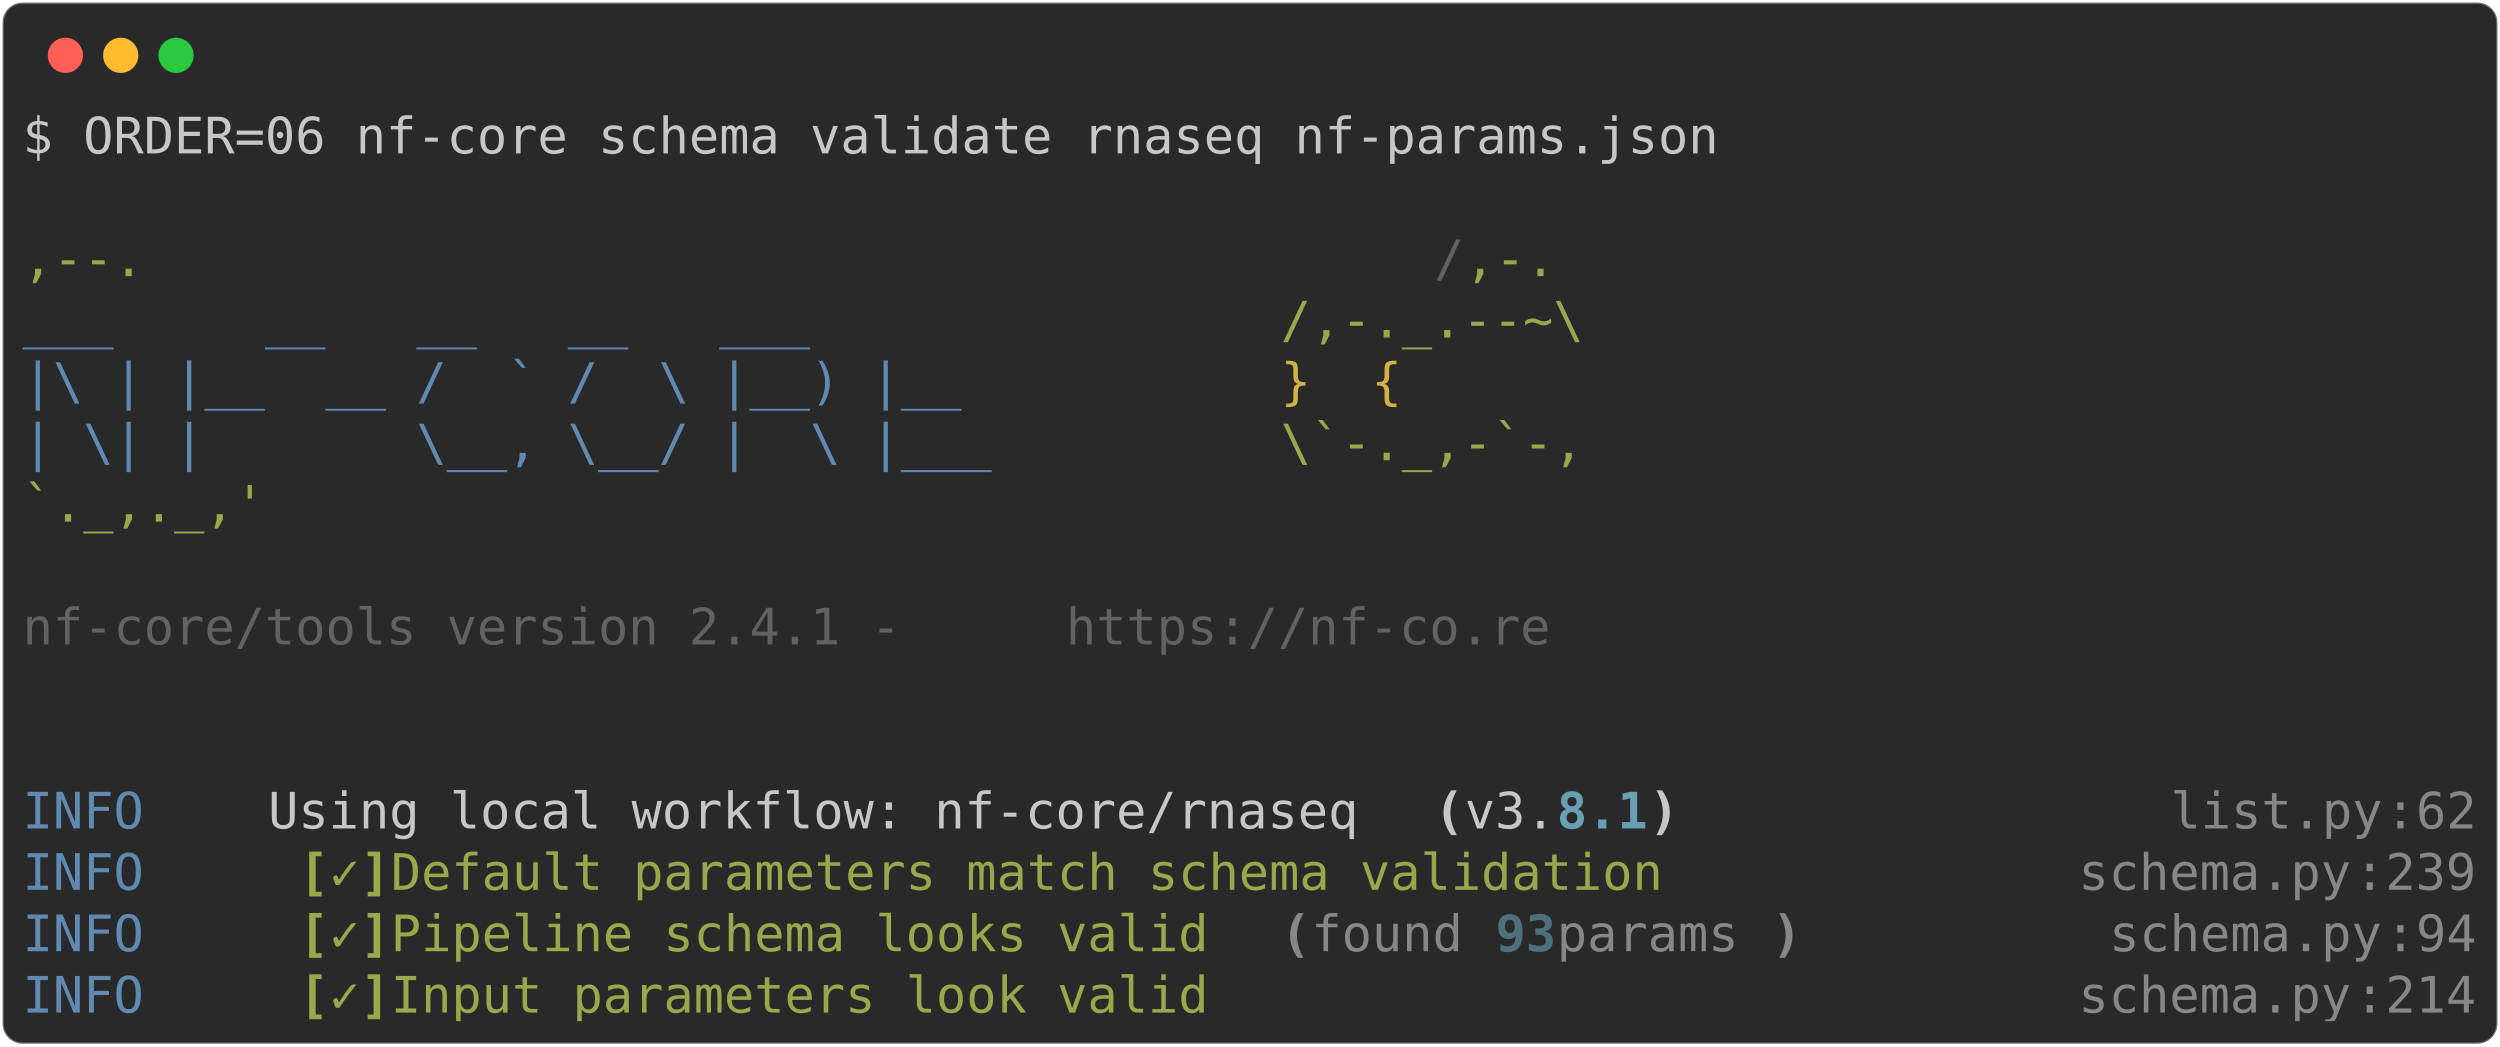
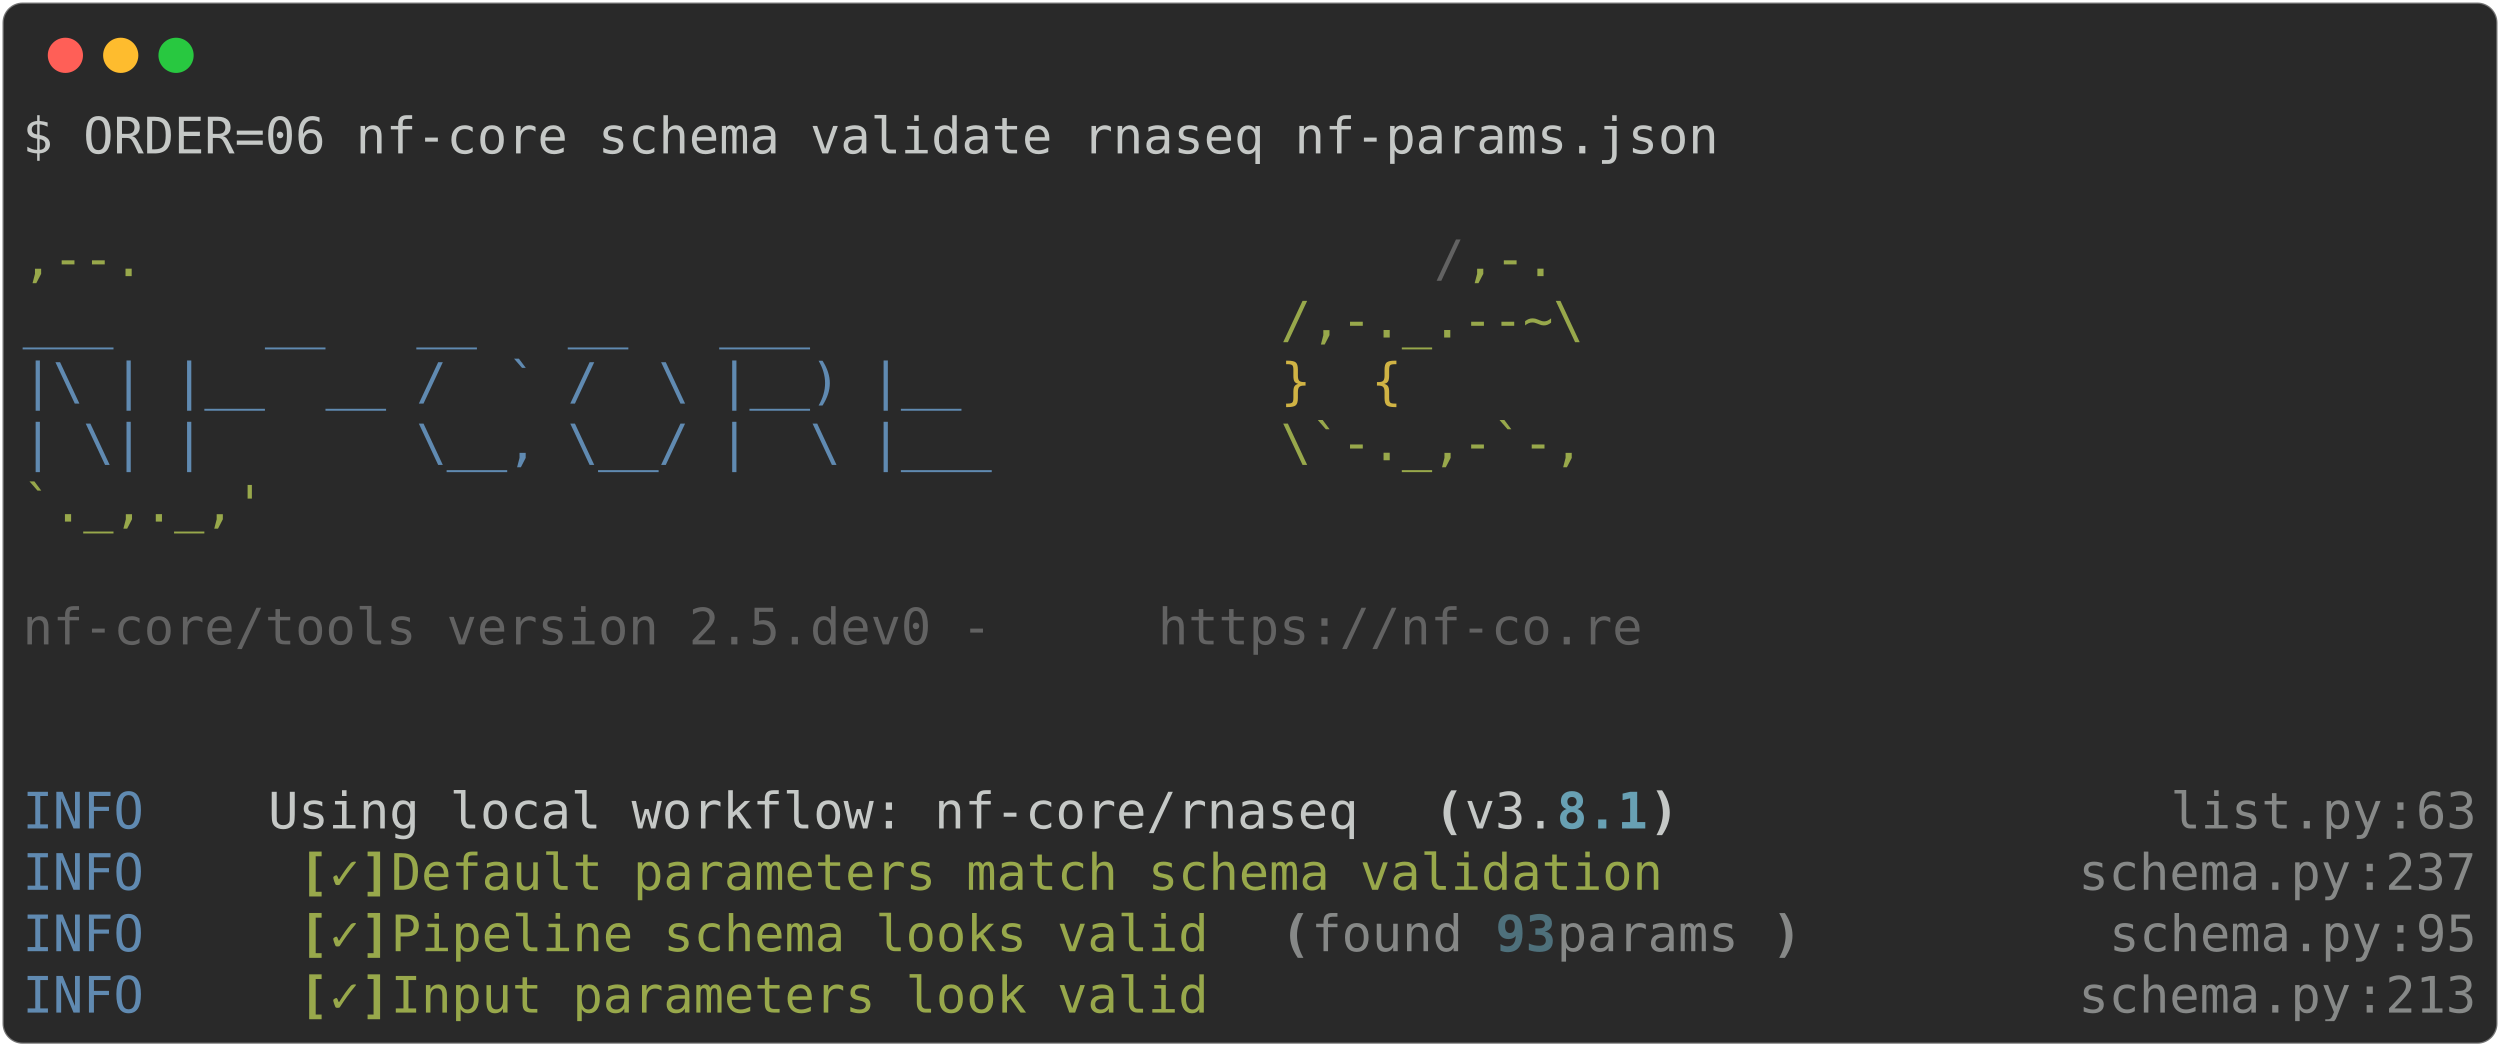
<svg xmlns="http://www.w3.org/2000/svg" class="rich-terminal" viewBox="0 0 994 416.0">
  <style>

    @font-face {
        font-family: "Fira Code";
        src: local("FiraCode-Regular"),
                url("https://cdnjs.cloudflare.com/ajax/libs/firacode/6.2.0/woff2/FiraCode-Regular.woff2") format("woff2"),
                url("https://cdnjs.cloudflare.com/ajax/libs/firacode/6.2.0/woff/FiraCode-Regular.woff") format("woff");
        font-style: normal;
        font-weight: 400;
    }
    @font-face {
        font-family: "Fira Code";
        src: local("FiraCode-Bold"),
                url("https://cdnjs.cloudflare.com/ajax/libs/firacode/6.2.0/woff2/FiraCode-Bold.woff2") format("woff2"),
                url("https://cdnjs.cloudflare.com/ajax/libs/firacode/6.2.0/woff/FiraCode-Bold.woff") format("woff");
        font-style: bold;
        font-weight: 700;
    }

-     .terminal-4074223137-matrix {
+     .terminal-2501621599-matrix {
        font-family: Fira Code, monospace;
        font-size: 20px;
        line-height: 24.4px;
        font-variant-east-asian: full-width;
    }

-     .terminal-4074223137-title {
+     .terminal-2501621599-title {
        font-size: 18px;
        font-weight: bold;
        font-family: arial;
    }

-     .terminal-4074223137-r1 { fill: #c5c8c6 }
- .terminal-4074223137-r2 { fill: #98a84b }
- .terminal-4074223137-r3 { fill: #626262 }
- .terminal-4074223137-r4 { fill: #608ab1 }
- .terminal-4074223137-r5 { fill: #d0b344 }
- .terminal-4074223137-r6 { fill: #c5c8c6;font-weight: bold }
- .terminal-4074223137-r7 { fill: #68a0b3;font-weight: bold }
- .terminal-4074223137-r8 { fill: #868887 }
- .terminal-4074223137-r9 { fill: #98a84b;font-weight: bold }
- .terminal-4074223137-r10 { fill: #868887;font-weight: bold }
- .terminal-4074223137-r11 { fill: #4e707b;font-weight: bold }
+     .terminal-2501621599-r1 { fill: #c5c8c6 }
+ .terminal-2501621599-r2 { fill: #98a84b }
+ .terminal-2501621599-r3 { fill: #626262 }
+ .terminal-2501621599-r4 { fill: #608ab1 }
+ .terminal-2501621599-r5 { fill: #d0b344 }
+ .terminal-2501621599-r6 { fill: #c5c8c6;font-weight: bold }
+ .terminal-2501621599-r7 { fill: #68a0b3;font-weight: bold }
+ .terminal-2501621599-r8 { fill: #868887 }
+ .terminal-2501621599-r9 { fill: #98a84b;font-weight: bold }
+ .terminal-2501621599-r10 { fill: #868887;font-weight: bold }
+ .terminal-2501621599-r11 { fill: #4e707b;font-weight: bold }
    </style>
  <defs>
-     <clipPath id="terminal-4074223137-clip-terminal">
+     <clipPath id="terminal-2501621599-clip-terminal">
      <rect x="0" y="0" width="975.0" height="365.0" />
    </clipPath>
-     <clipPath id="terminal-4074223137-line-0">
+     <clipPath id="terminal-2501621599-line-0">
      <rect x="0" y="1.5" width="976" height="24.65" />
    </clipPath>
-     <clipPath id="terminal-4074223137-line-1">
+     <clipPath id="terminal-2501621599-line-1">
      <rect x="0" y="25.9" width="976" height="24.65" />
    </clipPath>
-     <clipPath id="terminal-4074223137-line-2">
+     <clipPath id="terminal-2501621599-line-2">
      <rect x="0" y="50.3" width="976" height="24.65" />
    </clipPath>
-     <clipPath id="terminal-4074223137-line-3">
+     <clipPath id="terminal-2501621599-line-3">
      <rect x="0" y="74.7" width="976" height="24.65" />
    </clipPath>
-     <clipPath id="terminal-4074223137-line-4">
+     <clipPath id="terminal-2501621599-line-4">
      <rect x="0" y="99.1" width="976" height="24.65" />
    </clipPath>
-     <clipPath id="terminal-4074223137-line-5">
+     <clipPath id="terminal-2501621599-line-5">
      <rect x="0" y="123.5" width="976" height="24.65" />
    </clipPath>
-     <clipPath id="terminal-4074223137-line-6">
+     <clipPath id="terminal-2501621599-line-6">
      <rect x="0" y="147.9" width="976" height="24.65" />
    </clipPath>
-     <clipPath id="terminal-4074223137-line-7">
+     <clipPath id="terminal-2501621599-line-7">
      <rect x="0" y="172.3" width="976" height="24.65" />
    </clipPath>
-     <clipPath id="terminal-4074223137-line-8">
+     <clipPath id="terminal-2501621599-line-8">
      <rect x="0" y="196.7" width="976" height="24.65" />
    </clipPath>
-     <clipPath id="terminal-4074223137-line-9">
+     <clipPath id="terminal-2501621599-line-9">
      <rect x="0" y="221.1" width="976" height="24.65" />
    </clipPath>
-     <clipPath id="terminal-4074223137-line-10">
+     <clipPath id="terminal-2501621599-line-10">
      <rect x="0" y="245.5" width="976" height="24.65" />
    </clipPath>
-     <clipPath id="terminal-4074223137-line-11">
+     <clipPath id="terminal-2501621599-line-11">
      <rect x="0" y="269.9" width="976" height="24.65" />
    </clipPath>
-     <clipPath id="terminal-4074223137-line-12">
+     <clipPath id="terminal-2501621599-line-12">
      <rect x="0" y="294.3" width="976" height="24.65" />
    </clipPath>
-     <clipPath id="terminal-4074223137-line-13">
+     <clipPath id="terminal-2501621599-line-13">
      <rect x="0" y="318.7" width="976" height="24.65" />
    </clipPath>
  </defs>
  <rect fill="#292929" stroke="rgba(255,255,255,0.35)" stroke-width="1" x="1" y="1" width="992" height="414" rx="8" />
  <g transform="translate(26,22)">
    <circle cx="0" cy="0" r="7" fill="#ff5f57" />
    <circle cx="22" cy="0" r="7" fill="#febc2e" />
    <circle cx="44" cy="0" r="7" fill="#28c840" />
  </g>
-   <g transform="translate(9, 41)" clip-path="url(#terminal-4074223137-clip-terminal)">
-     <g class="terminal-4074223137-matrix">
-       <text class="terminal-4074223137-r1" x="0" y="20" textLength="683.2" clip-path="url(#terminal-4074223137-line-0)">$ ORDER=06 nf-core schema validate rnaseq nf-params.json</text>
-       <text class="terminal-4074223137-r1" x="976" y="20" textLength="12.2" clip-path="url(#terminal-4074223137-line-0)">
+   <g transform="translate(9, 41)" clip-path="url(#terminal-2501621599-clip-terminal)">
+     <g class="terminal-2501621599-matrix">
+       <text class="terminal-2501621599-r1" x="0" y="20" textLength="683.2" clip-path="url(#terminal-2501621599-line-0)">$ ORDER=06 nf-core schema validate rnaseq nf-params.json</text>
+       <text class="terminal-2501621599-r1" x="976" y="20" textLength="12.2" clip-path="url(#terminal-2501621599-line-0)">
</text>
-       <text class="terminal-4074223137-r1" x="976" y="44.4" textLength="12.2" clip-path="url(#terminal-4074223137-line-1)">
+       <text class="terminal-2501621599-r1" x="976" y="44.4" textLength="12.2" clip-path="url(#terminal-2501621599-line-1)">
</text>
-       <text class="terminal-4074223137-r2" x="0" y="68.8" textLength="561.2" clip-path="url(#terminal-4074223137-line-2)">                                          ,--.</text>
-       <text class="terminal-4074223137-r3" x="561.2" y="68.8" textLength="12.2" clip-path="url(#terminal-4074223137-line-2)">/</text>
-       <text class="terminal-4074223137-r2" x="573.4" y="68.8" textLength="36.6" clip-path="url(#terminal-4074223137-line-2)">,-.</text>
-       <text class="terminal-4074223137-r1" x="976" y="68.8" textLength="12.2" clip-path="url(#terminal-4074223137-line-2)">
+       <text class="terminal-2501621599-r2" x="0" y="68.8" textLength="561.2" clip-path="url(#terminal-2501621599-line-2)">                                          ,--.</text>
+       <text class="terminal-2501621599-r3" x="561.2" y="68.8" textLength="12.2" clip-path="url(#terminal-2501621599-line-2)">/</text>
+       <text class="terminal-2501621599-r2" x="573.4" y="68.8" textLength="36.6" clip-path="url(#terminal-2501621599-line-2)">,-.</text>
+       <text class="terminal-2501621599-r1" x="976" y="68.8" textLength="12.2" clip-path="url(#terminal-2501621599-line-2)">
</text>
-       <text class="terminal-4074223137-r4" x="0" y="93.2" textLength="500.2" clip-path="url(#terminal-4074223137-line-3)">          ___     __   __   __   ___     </text>
-       <text class="terminal-4074223137-r2" x="500.2" y="93.2" textLength="122" clip-path="url(#terminal-4074223137-line-3)">/,-._.--~\</text>
-       <text class="terminal-4074223137-r1" x="976" y="93.2" textLength="12.2" clip-path="url(#terminal-4074223137-line-3)">
+       <text class="terminal-2501621599-r4" x="0" y="93.2" textLength="500.2" clip-path="url(#terminal-2501621599-line-3)">          ___     __   __   __   ___     </text>
+       <text class="terminal-2501621599-r2" x="500.2" y="93.2" textLength="122" clip-path="url(#terminal-2501621599-line-3)">/,-._.--~\</text>
+       <text class="terminal-2501621599-r1" x="976" y="93.2" textLength="12.2" clip-path="url(#terminal-2501621599-line-3)">
</text>
-       <text class="terminal-4074223137-r4" x="0" y="117.6" textLength="500.2" clip-path="url(#terminal-4074223137-line-4)">    |\ | |__  __ /  ` /  \ |__) |__      </text>
-       <text class="terminal-4074223137-r5" x="500.2" y="117.6" textLength="85.4" clip-path="url(#terminal-4074223137-line-4)">   }  {</text>
-       <text class="terminal-4074223137-r1" x="976" y="117.6" textLength="12.2" clip-path="url(#terminal-4074223137-line-4)">
+       <text class="terminal-2501621599-r4" x="0" y="117.6" textLength="500.2" clip-path="url(#terminal-2501621599-line-4)">    |\ | |__  __ /  ` /  \ |__) |__      </text>
+       <text class="terminal-2501621599-r5" x="500.2" y="117.6" textLength="85.4" clip-path="url(#terminal-2501621599-line-4)">   }  {</text>
+       <text class="terminal-2501621599-r1" x="976" y="117.6" textLength="12.2" clip-path="url(#terminal-2501621599-line-4)">
</text>
-       <text class="terminal-4074223137-r4" x="0" y="142" textLength="500.2" clip-path="url(#terminal-4074223137-line-5)">    | \| |       \__, \__/ |  \ |___     </text>
-       <text class="terminal-4074223137-r2" x="500.2" y="142" textLength="122" clip-path="url(#terminal-4074223137-line-5)">\`-._,-`-,</text>
-       <text class="terminal-4074223137-r1" x="976" y="142" textLength="12.2" clip-path="url(#terminal-4074223137-line-5)">
+       <text class="terminal-2501621599-r4" x="0" y="142" textLength="500.2" clip-path="url(#terminal-2501621599-line-5)">    | \| |       \__, \__/ |  \ |___     </text>
+       <text class="terminal-2501621599-r2" x="500.2" y="142" textLength="122" clip-path="url(#terminal-2501621599-line-5)">\`-._,-`-,</text>
+       <text class="terminal-2501621599-r1" x="976" y="142" textLength="12.2" clip-path="url(#terminal-2501621599-line-5)">
</text>
-       <text class="terminal-4074223137-r2" x="0" y="166.4" textLength="610" clip-path="url(#terminal-4074223137-line-6)">                                          `._,._,'</text>
-       <text class="terminal-4074223137-r1" x="976" y="166.4" textLength="12.2" clip-path="url(#terminal-4074223137-line-6)">
+       <text class="terminal-2501621599-r2" x="0" y="166.4" textLength="610" clip-path="url(#terminal-2501621599-line-6)">                                          `._,._,'</text>
+       <text class="terminal-2501621599-r1" x="976" y="166.4" textLength="12.2" clip-path="url(#terminal-2501621599-line-6)">
</text>
-       <text class="terminal-4074223137-r1" x="976" y="190.8" textLength="12.2" clip-path="url(#terminal-4074223137-line-7)">
+       <text class="terminal-2501621599-r1" x="976" y="190.8" textLength="12.2" clip-path="url(#terminal-2501621599-line-7)">
</text>
-       <text class="terminal-4074223137-r3" x="0" y="215.2" textLength="414.8" clip-path="url(#terminal-4074223137-line-8)">    nf-core/tools version 2.4.1 - </text>
-       <text class="terminal-4074223137-r3" x="414.8" y="215.2" textLength="195.2" clip-path="url(#terminal-4074223137-line-8)">https://nf-co.re</text>
-       <text class="terminal-4074223137-r1" x="976" y="215.2" textLength="12.2" clip-path="url(#terminal-4074223137-line-8)">
+       <text class="terminal-2501621599-r3" x="0" y="215.2" textLength="451.4" clip-path="url(#terminal-2501621599-line-8)">    nf-core/tools version 2.5.dev0 - </text>
+       <text class="terminal-2501621599-r3" x="451.4" y="215.2" textLength="195.2" clip-path="url(#terminal-2501621599-line-8)">https://nf-co.re</text>
+       <text class="terminal-2501621599-r1" x="976" y="215.2" textLength="12.2" clip-path="url(#terminal-2501621599-line-8)">
</text>
-       <text class="terminal-4074223137-r1" x="976" y="239.6" textLength="12.2" clip-path="url(#terminal-4074223137-line-9)">
+       <text class="terminal-2501621599-r1" x="976" y="239.6" textLength="12.2" clip-path="url(#terminal-2501621599-line-9)">
</text>
-       <text class="terminal-4074223137-r1" x="976" y="264" textLength="12.2" clip-path="url(#terminal-4074223137-line-10)">
+       <text class="terminal-2501621599-r1" x="976" y="264" textLength="12.2" clip-path="url(#terminal-2501621599-line-10)">
</text>
-       <text class="terminal-4074223137-r4" x="0" y="288.4" textLength="97.6" clip-path="url(#terminal-4074223137-line-11)">INFO    </text>
-       <text class="terminal-4074223137-r1" x="97.6" y="288.4" textLength="463.6" clip-path="url(#terminal-4074223137-line-11)"> Using local workflow: nf-core/rnaseq </text>
-       <text class="terminal-4074223137-r6" x="561.2" y="288.4" textLength="12.2" clip-path="url(#terminal-4074223137-line-11)">(</text>
-       <text class="terminal-4074223137-r1" x="573.4" y="288.4" textLength="36.6" clip-path="url(#terminal-4074223137-line-11)">v3.</text>
-       <text class="terminal-4074223137-r7" x="610" y="288.4" textLength="36.6" clip-path="url(#terminal-4074223137-line-11)">8.1</text>
-       <text class="terminal-4074223137-r6" x="646.6" y="288.4" textLength="12.2" clip-path="url(#terminal-4074223137-line-11)">)</text>
-       <text class="terminal-4074223137-r8" x="854" y="288.4" textLength="85.4" clip-path="url(#terminal-4074223137-line-11)">list.py</text>
-       <text class="terminal-4074223137-r8" x="939.4" y="288.4" textLength="12.2" clip-path="url(#terminal-4074223137-line-11)">:</text>
-       <text class="terminal-4074223137-r8" x="951.6" y="288.4" textLength="24.4" clip-path="url(#terminal-4074223137-line-11)">62</text>
-       <text class="terminal-4074223137-r1" x="976" y="288.4" textLength="12.2" clip-path="url(#terminal-4074223137-line-11)">
+       <text class="terminal-2501621599-r4" x="0" y="288.4" textLength="97.6" clip-path="url(#terminal-2501621599-line-11)">INFO    </text>
+       <text class="terminal-2501621599-r1" x="97.6" y="288.4" textLength="463.6" clip-path="url(#terminal-2501621599-line-11)"> Using local workflow: nf-core/rnaseq </text>
+       <text class="terminal-2501621599-r6" x="561.2" y="288.4" textLength="12.2" clip-path="url(#terminal-2501621599-line-11)">(</text>
+       <text class="terminal-2501621599-r1" x="573.4" y="288.4" textLength="36.6" clip-path="url(#terminal-2501621599-line-11)">v3.</text>
+       <text class="terminal-2501621599-r7" x="610" y="288.4" textLength="36.6" clip-path="url(#terminal-2501621599-line-11)">8.1</text>
+       <text class="terminal-2501621599-r6" x="646.6" y="288.4" textLength="12.2" clip-path="url(#terminal-2501621599-line-11)">)</text>
+       <text class="terminal-2501621599-r8" x="854" y="288.4" textLength="85.4" clip-path="url(#terminal-2501621599-line-11)">list.py</text>
+       <text class="terminal-2501621599-r8" x="939.4" y="288.4" textLength="12.2" clip-path="url(#terminal-2501621599-line-11)">:</text>
+       <text class="terminal-2501621599-r8" x="951.6" y="288.4" textLength="24.4" clip-path="url(#terminal-2501621599-line-11)">63</text>
+       <text class="terminal-2501621599-r1" x="976" y="288.4" textLength="12.2" clip-path="url(#terminal-2501621599-line-11)">
</text>
-       <text class="terminal-4074223137-r4" x="0" y="312.8" textLength="97.6" clip-path="url(#terminal-4074223137-line-12)">INFO    </text>
-       <text class="terminal-4074223137-r9" x="109.8" y="312.8" textLength="12.2" clip-path="url(#terminal-4074223137-line-12)">[</text>
-       <text class="terminal-4074223137-r2" x="122" y="312.8" textLength="12.2" clip-path="url(#terminal-4074223137-line-12)">✓</text>
-       <text class="terminal-4074223137-r9" x="134.2" y="312.8" textLength="12.2" clip-path="url(#terminal-4074223137-line-12)">]</text>
-       <text class="terminal-4074223137-r2" x="146.4" y="312.8" textLength="524.6" clip-path="url(#terminal-4074223137-line-12)"> Default parameters match schema validation</text>
-       <text class="terminal-4074223137-r8" x="817.4" y="312.8" textLength="109.8" clip-path="url(#terminal-4074223137-line-12)">schema.py</text>
-       <text class="terminal-4074223137-r8" x="927.2" y="312.8" textLength="12.2" clip-path="url(#terminal-4074223137-line-12)">:</text>
-       <text class="terminal-4074223137-r8" x="939.4" y="312.8" textLength="36.6" clip-path="url(#terminal-4074223137-line-12)">239</text>
-       <text class="terminal-4074223137-r1" x="976" y="312.8" textLength="12.2" clip-path="url(#terminal-4074223137-line-12)">
+       <text class="terminal-2501621599-r4" x="0" y="312.8" textLength="97.6" clip-path="url(#terminal-2501621599-line-12)">INFO    </text>
+       <text class="terminal-2501621599-r9" x="109.8" y="312.8" textLength="12.2" clip-path="url(#terminal-2501621599-line-12)">[</text>
+       <text class="terminal-2501621599-r2" x="122" y="312.8" textLength="12.2" clip-path="url(#terminal-2501621599-line-12)">✓</text>
+       <text class="terminal-2501621599-r9" x="134.2" y="312.8" textLength="12.2" clip-path="url(#terminal-2501621599-line-12)">]</text>
+       <text class="terminal-2501621599-r2" x="146.4" y="312.8" textLength="524.6" clip-path="url(#terminal-2501621599-line-12)"> Default parameters match schema validation</text>
+       <text class="terminal-2501621599-r8" x="817.4" y="312.8" textLength="109.8" clip-path="url(#terminal-2501621599-line-12)">schema.py</text>
+       <text class="terminal-2501621599-r8" x="927.2" y="312.8" textLength="12.2" clip-path="url(#terminal-2501621599-line-12)">:</text>
+       <text class="terminal-2501621599-r8" x="939.4" y="312.8" textLength="36.6" clip-path="url(#terminal-2501621599-line-12)">237</text>
+       <text class="terminal-2501621599-r1" x="976" y="312.8" textLength="12.2" clip-path="url(#terminal-2501621599-line-12)">
</text>
-       <text class="terminal-4074223137-r4" x="0" y="337.2" textLength="97.6" clip-path="url(#terminal-4074223137-line-13)">INFO    </text>
-       <text class="terminal-4074223137-r9" x="109.8" y="337.2" textLength="12.2" clip-path="url(#terminal-4074223137-line-13)">[</text>
-       <text class="terminal-4074223137-r2" x="122" y="337.2" textLength="12.2" clip-path="url(#terminal-4074223137-line-13)">✓</text>
-       <text class="terminal-4074223137-r9" x="134.2" y="337.2" textLength="12.2" clip-path="url(#terminal-4074223137-line-13)">]</text>
-       <text class="terminal-4074223137-r2" x="146.4" y="337.2" textLength="341.6" clip-path="url(#terminal-4074223137-line-13)"> Pipeline schema looks valid</text>
-       <text class="terminal-4074223137-r10" x="500.2" y="337.2" textLength="12.2" clip-path="url(#terminal-4074223137-line-13)">(</text>
-       <text class="terminal-4074223137-r8" x="512.4" y="337.2" textLength="73.2" clip-path="url(#terminal-4074223137-line-13)">found </text>
-       <text class="terminal-4074223137-r11" x="585.6" y="337.2" textLength="24.4" clip-path="url(#terminal-4074223137-line-13)">93</text>
-       <text class="terminal-4074223137-r8" x="610" y="337.2" textLength="85.4" clip-path="url(#terminal-4074223137-line-13)"> params</text>
-       <text class="terminal-4074223137-r10" x="695.4" y="337.2" textLength="12.2" clip-path="url(#terminal-4074223137-line-13)">)</text>
-       <text class="terminal-4074223137-r8" x="829.6" y="337.2" textLength="109.8" clip-path="url(#terminal-4074223137-line-13)">schema.py</text>
-       <text class="terminal-4074223137-r8" x="939.4" y="337.2" textLength="12.2" clip-path="url(#terminal-4074223137-line-13)">:</text>
-       <text class="terminal-4074223137-r8" x="951.6" y="337.2" textLength="24.4" clip-path="url(#terminal-4074223137-line-13)">94</text>
-       <text class="terminal-4074223137-r1" x="976" y="337.2" textLength="12.2" clip-path="url(#terminal-4074223137-line-13)">
+       <text class="terminal-2501621599-r4" x="0" y="337.2" textLength="97.6" clip-path="url(#terminal-2501621599-line-13)">INFO    </text>
+       <text class="terminal-2501621599-r9" x="109.8" y="337.2" textLength="12.2" clip-path="url(#terminal-2501621599-line-13)">[</text>
+       <text class="terminal-2501621599-r2" x="122" y="337.2" textLength="12.2" clip-path="url(#terminal-2501621599-line-13)">✓</text>
+       <text class="terminal-2501621599-r9" x="134.2" y="337.2" textLength="12.2" clip-path="url(#terminal-2501621599-line-13)">]</text>
+       <text class="terminal-2501621599-r2" x="146.4" y="337.2" textLength="341.6" clip-path="url(#terminal-2501621599-line-13)"> Pipeline schema looks valid</text>
+       <text class="terminal-2501621599-r10" x="500.2" y="337.2" textLength="12.2" clip-path="url(#terminal-2501621599-line-13)">(</text>
+       <text class="terminal-2501621599-r8" x="512.4" y="337.2" textLength="73.2" clip-path="url(#terminal-2501621599-line-13)">found </text>
+       <text class="terminal-2501621599-r11" x="585.6" y="337.2" textLength="24.4" clip-path="url(#terminal-2501621599-line-13)">93</text>
+       <text class="terminal-2501621599-r8" x="610" y="337.2" textLength="85.4" clip-path="url(#terminal-2501621599-line-13)"> params</text>
+       <text class="terminal-2501621599-r10" x="695.4" y="337.2" textLength="12.2" clip-path="url(#terminal-2501621599-line-13)">)</text>
+       <text class="terminal-2501621599-r8" x="829.6" y="337.2" textLength="109.8" clip-path="url(#terminal-2501621599-line-13)">schema.py</text>
+       <text class="terminal-2501621599-r8" x="939.4" y="337.2" textLength="12.2" clip-path="url(#terminal-2501621599-line-13)">:</text>
+       <text class="terminal-2501621599-r8" x="951.6" y="337.2" textLength="24.4" clip-path="url(#terminal-2501621599-line-13)">95</text>
+       <text class="terminal-2501621599-r1" x="976" y="337.2" textLength="12.2" clip-path="url(#terminal-2501621599-line-13)">
</text>
-       <text class="terminal-4074223137-r4" x="0" y="361.6" textLength="97.6" clip-path="url(#terminal-4074223137-line-14)">INFO    </text>
-       <text class="terminal-4074223137-r9" x="109.8" y="361.6" textLength="12.2" clip-path="url(#terminal-4074223137-line-14)">[</text>
-       <text class="terminal-4074223137-r2" x="122" y="361.6" textLength="12.2" clip-path="url(#terminal-4074223137-line-14)">✓</text>
-       <text class="terminal-4074223137-r9" x="134.2" y="361.6" textLength="12.2" clip-path="url(#terminal-4074223137-line-14)">]</text>
-       <text class="terminal-4074223137-r2" x="146.4" y="361.6" textLength="341.6" clip-path="url(#terminal-4074223137-line-14)"> Input parameters look valid</text>
-       <text class="terminal-4074223137-r8" x="817.4" y="361.6" textLength="109.8" clip-path="url(#terminal-4074223137-line-14)">schema.py</text>
-       <text class="terminal-4074223137-r8" x="927.2" y="361.6" textLength="12.2" clip-path="url(#terminal-4074223137-line-14)">:</text>
-       <text class="terminal-4074223137-r8" x="939.4" y="361.6" textLength="36.6" clip-path="url(#terminal-4074223137-line-14)">214</text>
-       <text class="terminal-4074223137-r1" x="976" y="361.6" textLength="12.2" clip-path="url(#terminal-4074223137-line-14)">
+       <text class="terminal-2501621599-r4" x="0" y="361.6" textLength="97.6" clip-path="url(#terminal-2501621599-line-14)">INFO    </text>
+       <text class="terminal-2501621599-r9" x="109.8" y="361.6" textLength="12.2" clip-path="url(#terminal-2501621599-line-14)">[</text>
+       <text class="terminal-2501621599-r2" x="122" y="361.6" textLength="12.2" clip-path="url(#terminal-2501621599-line-14)">✓</text>
+       <text class="terminal-2501621599-r9" x="134.2" y="361.6" textLength="12.2" clip-path="url(#terminal-2501621599-line-14)">]</text>
+       <text class="terminal-2501621599-r2" x="146.4" y="361.6" textLength="341.6" clip-path="url(#terminal-2501621599-line-14)"> Input parameters look valid</text>
+       <text class="terminal-2501621599-r8" x="817.4" y="361.6" textLength="109.8" clip-path="url(#terminal-2501621599-line-14)">schema.py</text>
+       <text class="terminal-2501621599-r8" x="927.2" y="361.6" textLength="12.2" clip-path="url(#terminal-2501621599-line-14)">:</text>
+       <text class="terminal-2501621599-r8" x="939.4" y="361.6" textLength="36.6" clip-path="url(#terminal-2501621599-line-14)">213</text>
+       <text class="terminal-2501621599-r1" x="976" y="361.6" textLength="12.2" clip-path="url(#terminal-2501621599-line-14)">
</text>
    </g>
  </g>
</svg>
